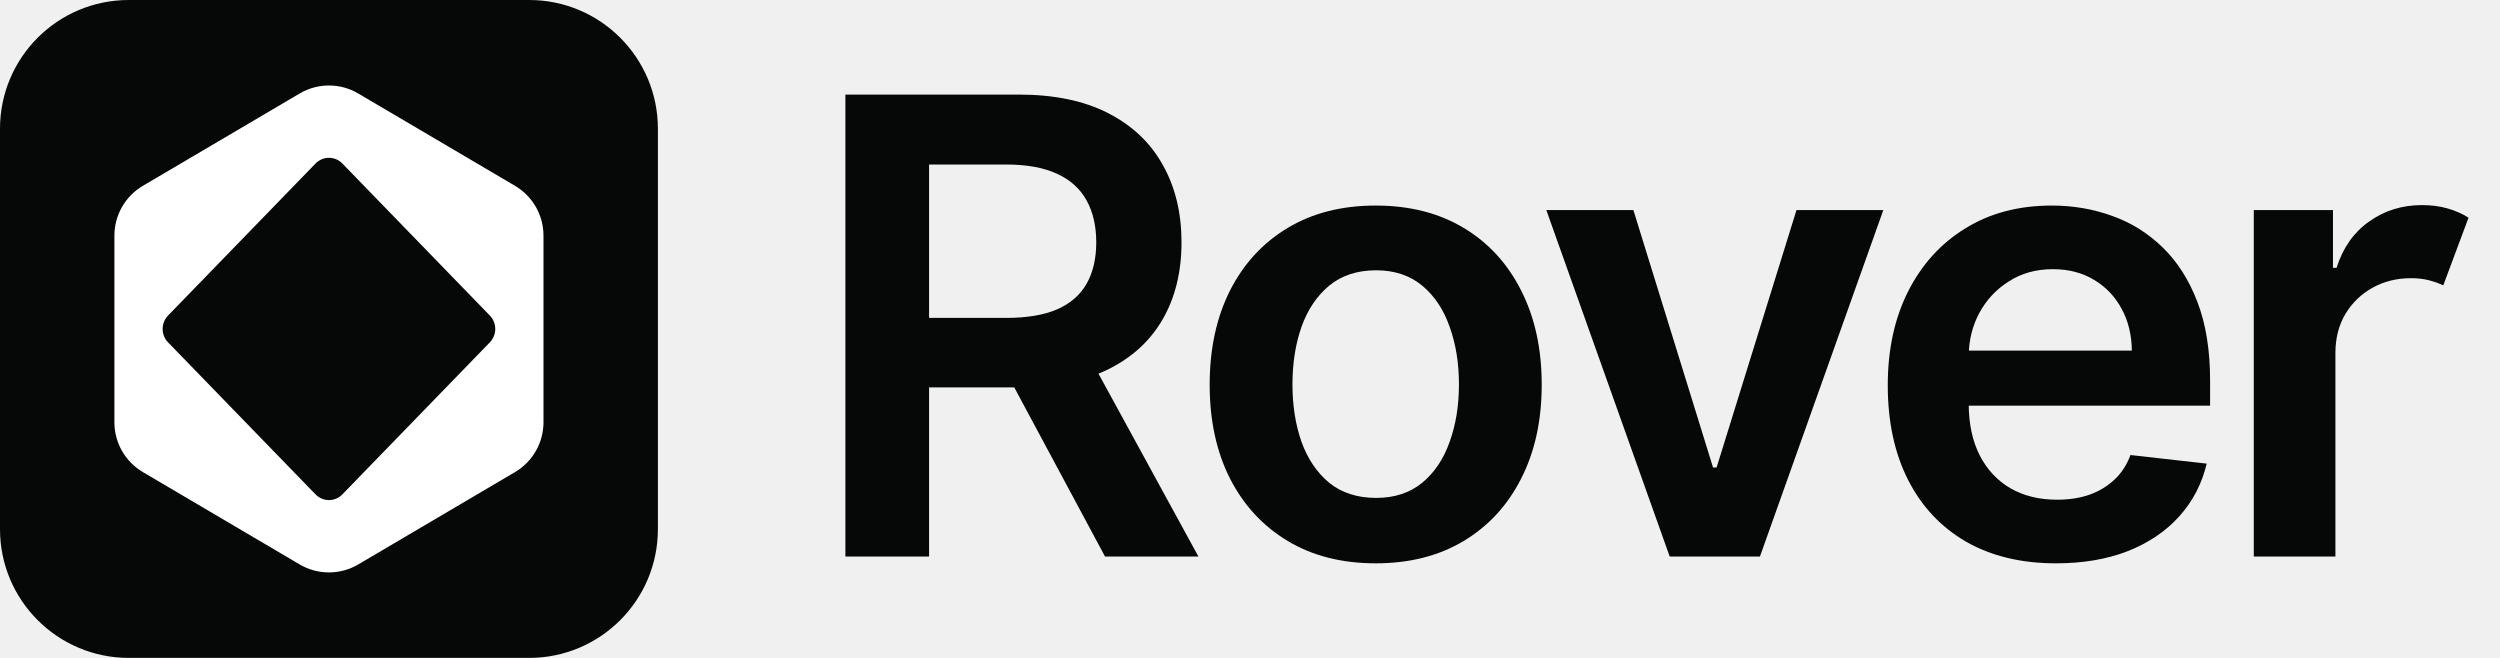
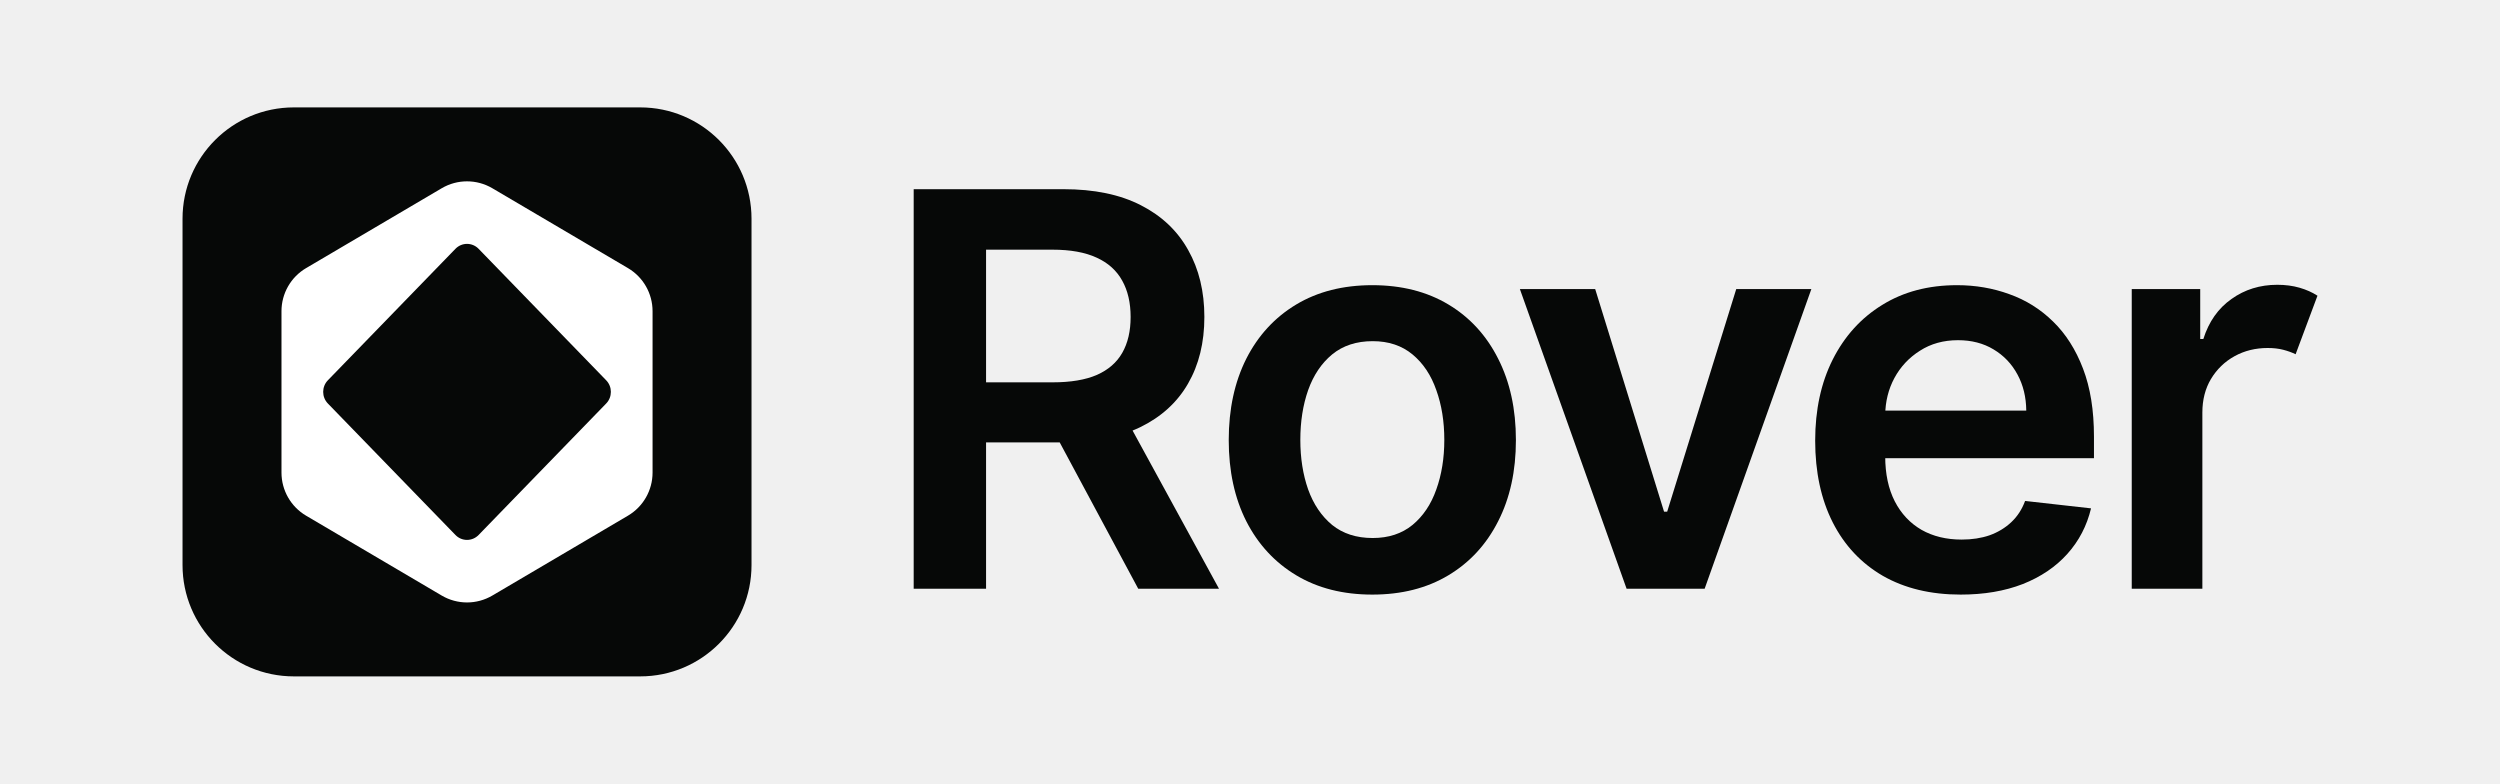
- <svg xmlns="http://www.w3.org/2000/svg" width="76" height="20" viewBox="0 0 76 20" fill="none">
-   <path d="M16.087 0H3.913C1.752 0 0 1.752 0 3.913V16.087C0 18.248 1.752 20 3.913 20H16.087C18.248 20 20 18.248 20 16.087V3.913C20 1.752 18.248 0 16.087 0Z" fill="#060807" />
-   <path d="M9.11 2.842C9.659 2.518 10.341 2.518 10.89 2.842L15.657 5.649C16.193 5.965 16.522 6.541 16.522 7.163V12.837C16.522 13.459 16.193 14.035 15.657 14.351L10.89 17.159C10.341 17.482 9.659 17.482 9.11 17.159L4.343 14.351C3.807 14.035 3.478 13.459 3.478 12.837V7.163C3.478 6.541 3.807 5.965 4.343 5.649L9.11 2.842ZM10.407 4.97C10.183 4.74 9.817 4.74 9.593 4.97L5.109 9.592C4.889 9.818 4.889 10.182 5.109 10.408L9.593 15.03C9.817 15.26 10.183 15.26 10.407 15.03L14.891 10.408C15.111 10.182 15.111 9.818 14.891 9.592L10.407 4.97Z" fill="white" />
-   <path d="M25.7 16.919V2.875H30.967C32.045 2.875 32.951 3.062 33.682 3.437C34.418 3.812 34.974 4.338 35.349 5.015C35.728 5.687 35.918 6.471 35.918 7.367C35.918 8.267 35.726 9.049 35.342 9.712C34.962 10.37 34.402 10.88 33.662 11.241C32.921 11.598 32.011 11.776 30.932 11.776H27.181V9.664H30.589C31.22 9.664 31.737 9.577 32.139 9.403C32.542 9.225 32.839 8.967 33.031 8.628C33.227 8.286 33.326 7.865 33.326 7.367C33.326 6.868 33.227 6.443 33.031 6.091C32.834 5.735 32.535 5.465 32.132 5.282C31.73 5.095 31.211 5.001 30.576 5.001H28.244V16.919H25.7ZM32.955 10.556L36.432 16.919H33.593L30.178 10.556H32.955Z" fill="#060807" />
-   <path d="M41.821 17.125C40.792 17.125 39.901 16.899 39.147 16.446C38.392 15.993 37.807 15.36 37.391 14.547C36.98 13.733 36.774 12.782 36.774 11.694C36.774 10.606 36.98 9.653 37.391 8.834C37.807 8.016 38.392 7.38 39.147 6.928C39.901 6.475 40.792 6.249 41.821 6.249C42.85 6.249 43.741 6.475 44.496 6.928C45.25 7.38 45.833 8.016 46.244 8.834C46.66 9.653 46.868 10.606 46.868 11.694C46.868 12.782 46.66 13.733 46.244 14.547C45.833 15.36 45.25 15.993 44.496 16.446C43.741 16.899 42.85 17.125 41.821 17.125ZM41.835 15.136C42.393 15.136 42.859 14.983 43.234 14.677C43.609 14.366 43.888 13.95 44.07 13.429C44.258 12.908 44.352 12.327 44.352 11.687C44.352 11.042 44.258 10.46 44.07 9.938C43.888 9.413 43.609 8.994 43.234 8.683C42.859 8.372 42.393 8.217 41.835 8.217C41.263 8.217 40.788 8.372 40.408 8.683C40.034 8.994 39.752 9.413 39.565 9.938C39.382 10.46 39.291 11.042 39.291 11.687C39.291 12.327 39.382 12.908 39.565 13.429C39.752 13.95 40.034 14.366 40.408 14.677C40.788 14.983 41.263 15.136 41.835 15.136Z" fill="#060807" />
-   <path d="M57.253 6.386L53.502 16.919H50.759L47.008 6.386H49.655L52.076 14.21H52.185L54.613 6.386H57.253Z" fill="#060807" />
-   <path d="M62.503 17.125C61.447 17.125 60.535 16.906 59.767 16.467C59.004 16.023 58.416 15.397 58.005 14.588C57.593 13.774 57.388 12.816 57.388 11.714C57.388 10.631 57.593 9.68 58.005 8.862C58.421 8.039 59.001 7.399 59.747 6.942C60.492 6.48 61.367 6.249 62.373 6.249C63.022 6.249 63.635 6.354 64.211 6.564C64.791 6.77 65.303 7.09 65.747 7.524C66.195 7.959 66.547 8.512 66.803 9.184C67.059 9.851 67.187 10.647 67.187 11.57V12.332H58.553V10.658H64.808C64.803 10.183 64.7 9.76 64.499 9.39C64.298 9.015 64.017 8.72 63.655 8.505C63.299 8.29 62.883 8.183 62.407 8.183C61.9 8.183 61.454 8.306 61.07 8.553C60.686 8.795 60.387 9.115 60.172 9.513C59.962 9.906 59.854 10.338 59.849 10.809V12.27C59.849 12.883 59.962 13.408 60.185 13.847C60.41 14.281 60.723 14.615 61.125 14.848C61.527 15.077 61.998 15.191 62.538 15.191C62.899 15.191 63.226 15.141 63.518 15.04C63.811 14.935 64.065 14.782 64.279 14.581C64.494 14.38 64.657 14.13 64.766 13.833L67.084 14.094C66.938 14.707 66.659 15.242 66.248 15.699C65.841 16.151 65.32 16.503 64.684 16.755C64.049 17.002 63.322 17.125 62.503 17.125Z" fill="#060807" />
-   <path d="M68.515 16.919V6.386H70.922V8.142H71.031C71.224 7.534 71.553 7.065 72.019 6.736C72.485 6.402 73.022 6.235 73.63 6.235C73.914 6.235 74.174 6.269 74.412 6.338C74.65 6.407 74.86 6.5 75.043 6.619L74.275 8.676C74.142 8.612 73.996 8.56 73.836 8.519C73.676 8.478 73.496 8.457 73.294 8.457C72.865 8.457 72.476 8.553 72.129 8.745C71.781 8.937 71.505 9.205 71.299 9.547C71.098 9.886 70.997 10.279 70.997 10.727V16.919H68.515Z" fill="#060807" />
+ <svg xmlns="http://www.w3.org/2000/svg" width="740" height="232" viewBox="0 0 740 232" fill="none">
+   <path d="M189.498 31.79H86.981C68.782 31.79 54.029 46.543 54.029 64.741V167.259C54.029 185.457 68.782 200.211 86.981 200.211H189.498C207.697 200.211 222.45 185.457 222.45 167.259V64.741C222.45 46.543 207.697 31.79 189.498 31.79Z" fill="#060807" />
+   <path d="M130.745 55.721C135.371 52.996 141.108 52.996 145.734 55.721L185.879 79.362C190.391 82.019 193.159 86.87 193.159 92.109V139.892C193.159 145.131 190.391 149.981 185.879 152.639L145.734 176.283C141.108 179.007 135.37 179.007 130.745 176.283L90.599 152.639C86.088 149.981 83.319 145.131 83.319 139.892V92.109C83.319 86.87 86.088 82.019 90.599 79.362L130.745 55.721ZM141.664 73.645C139.78 71.703 136.699 71.703 134.814 73.645L97.049 112.564C95.2 114.47 95.2 117.53 97.049 119.437L134.814 158.356C136.699 160.298 139.78 160.298 141.664 158.356L179.429 119.437C181.279 117.53 181.279 114.47 179.429 112.564L141.664 73.645Z" fill="white" />
+   <path d="M270.45 174.268V56H314.8C323.886 56 331.509 57.578 337.668 60.735C343.867 63.892 348.544 68.32 351.701 74.017C354.896 79.677 356.494 86.279 356.494 93.825C356.494 101.409 354.877 107.992 351.643 113.575C348.448 119.118 343.732 123.411 337.495 126.452C331.258 129.455 323.597 130.957 314.511 130.957H282.923V113.17H311.624C316.937 113.17 321.287 112.439 324.675 110.976C328.063 109.474 330.565 107.299 332.182 104.45C333.838 101.563 334.665 98.021 334.665 93.825C334.665 89.629 333.838 86.048 332.182 83.084C330.527 80.081 328.005 77.809 324.617 76.269C321.229 74.691 316.86 73.902 311.509 73.902H291.874V174.268H270.45ZM331.547 120.678L360.825 174.268H336.918L308.159 120.678H331.547Z" fill="#060807" />
+   <path d="M406.207 176C397.545 176 390.038 174.094 383.685 170.283C377.333 166.472 372.405 161.14 368.902 154.287C365.437 147.434 363.705 139.426 363.705 130.264C363.705 121.101 365.437 113.074 368.902 106.183C372.405 99.292 377.333 93.94 383.685 90.129C390.038 86.318 397.545 84.412 406.207 84.412C414.869 84.412 422.376 86.318 428.729 90.129C435.081 93.94 439.989 99.292 443.454 106.183C446.958 113.074 448.709 121.101 448.709 130.264C448.709 139.426 446.958 147.434 443.454 154.287C439.989 161.14 435.081 166.472 428.729 170.283C422.376 174.094 414.869 176 406.207 176ZM406.322 159.253C411.019 159.253 414.946 157.963 418.103 155.384C421.26 152.766 423.608 149.263 425.148 144.874C426.727 140.485 427.516 135.596 427.516 130.206C427.516 124.778 426.727 119.869 425.148 115.48C423.608 111.053 421.26 107.53 418.103 104.912C414.946 102.295 411.019 100.986 406.322 100.986C401.51 100.986 397.506 102.295 394.311 104.912C391.154 107.53 388.786 111.053 387.208 115.48C385.668 119.869 384.898 124.778 384.898 130.206C384.898 135.596 385.668 140.485 387.208 144.874C388.786 149.263 391.154 152.766 394.311 155.384C397.506 157.963 401.51 159.253 406.322 159.253Z" fill="#060807" />
+   <path d="M536.16 85.567L504.572 174.268H481.473L449.885 85.567H472.176L492.561 151.457H493.485L513.927 85.567H536.16Z" fill="#060807" />
+   <path d="M580.373 176C571.479 176 563.799 174.152 557.331 170.456C550.902 166.722 545.955 161.448 542.49 154.633C539.025 147.781 537.293 139.715 537.293 130.437C537.293 121.313 539.025 113.305 542.49 106.414C545.993 99.484 550.883 94.094 557.158 90.245C563.433 86.356 570.806 84.412 579.275 84.412C584.742 84.412 589.901 85.297 594.752 87.068C599.641 88.801 603.953 91.496 607.687 95.153C611.46 98.81 614.425 103.469 616.581 109.128C618.737 114.749 619.814 121.448 619.814 129.224V135.634H547.11V121.544H599.776C599.737 117.54 598.871 113.979 597.177 110.86C595.483 107.704 593.116 105.22 590.074 103.411C587.071 101.602 583.568 100.697 579.564 100.697C575.291 100.697 571.537 101.736 568.303 103.815C565.069 105.856 562.548 108.551 560.738 111.9C558.967 115.211 558.063 118.849 558.024 122.814V135.115C558.024 140.273 558.967 144.701 560.854 148.397C562.74 152.054 565.378 154.864 568.765 156.828C572.153 158.753 576.119 159.715 580.661 159.715C583.703 159.715 586.455 159.292 588.919 158.445C591.383 157.559 593.52 156.269 595.329 154.576C597.139 152.882 598.505 150.783 599.429 148.281L618.948 150.475C617.716 155.634 615.368 160.139 611.903 163.988C608.477 167.8 604.088 170.764 598.736 172.882C593.385 174.961 587.264 176 580.373 176Z" fill="#060807" />
+   <path d="M630.995 174.268V85.567H651.264V100.35H652.188C653.805 95.23 656.577 91.284 660.504 88.512C664.431 85.702 668.955 84.296 674.075 84.296C676.462 84.296 678.656 84.585 680.658 85.163C682.66 85.74 684.431 86.529 685.971 87.53L679.503 104.855C678.387 104.316 677.155 103.873 675.807 103.526C674.46 103.18 672.939 103.007 671.245 103.007C667.626 103.007 664.354 103.815 661.428 105.432C658.502 107.049 656.173 109.301 654.441 112.189C652.747 115.038 651.9 118.348 651.9 122.121V174.268H630.995Z" fill="#060807" />
</svg>
